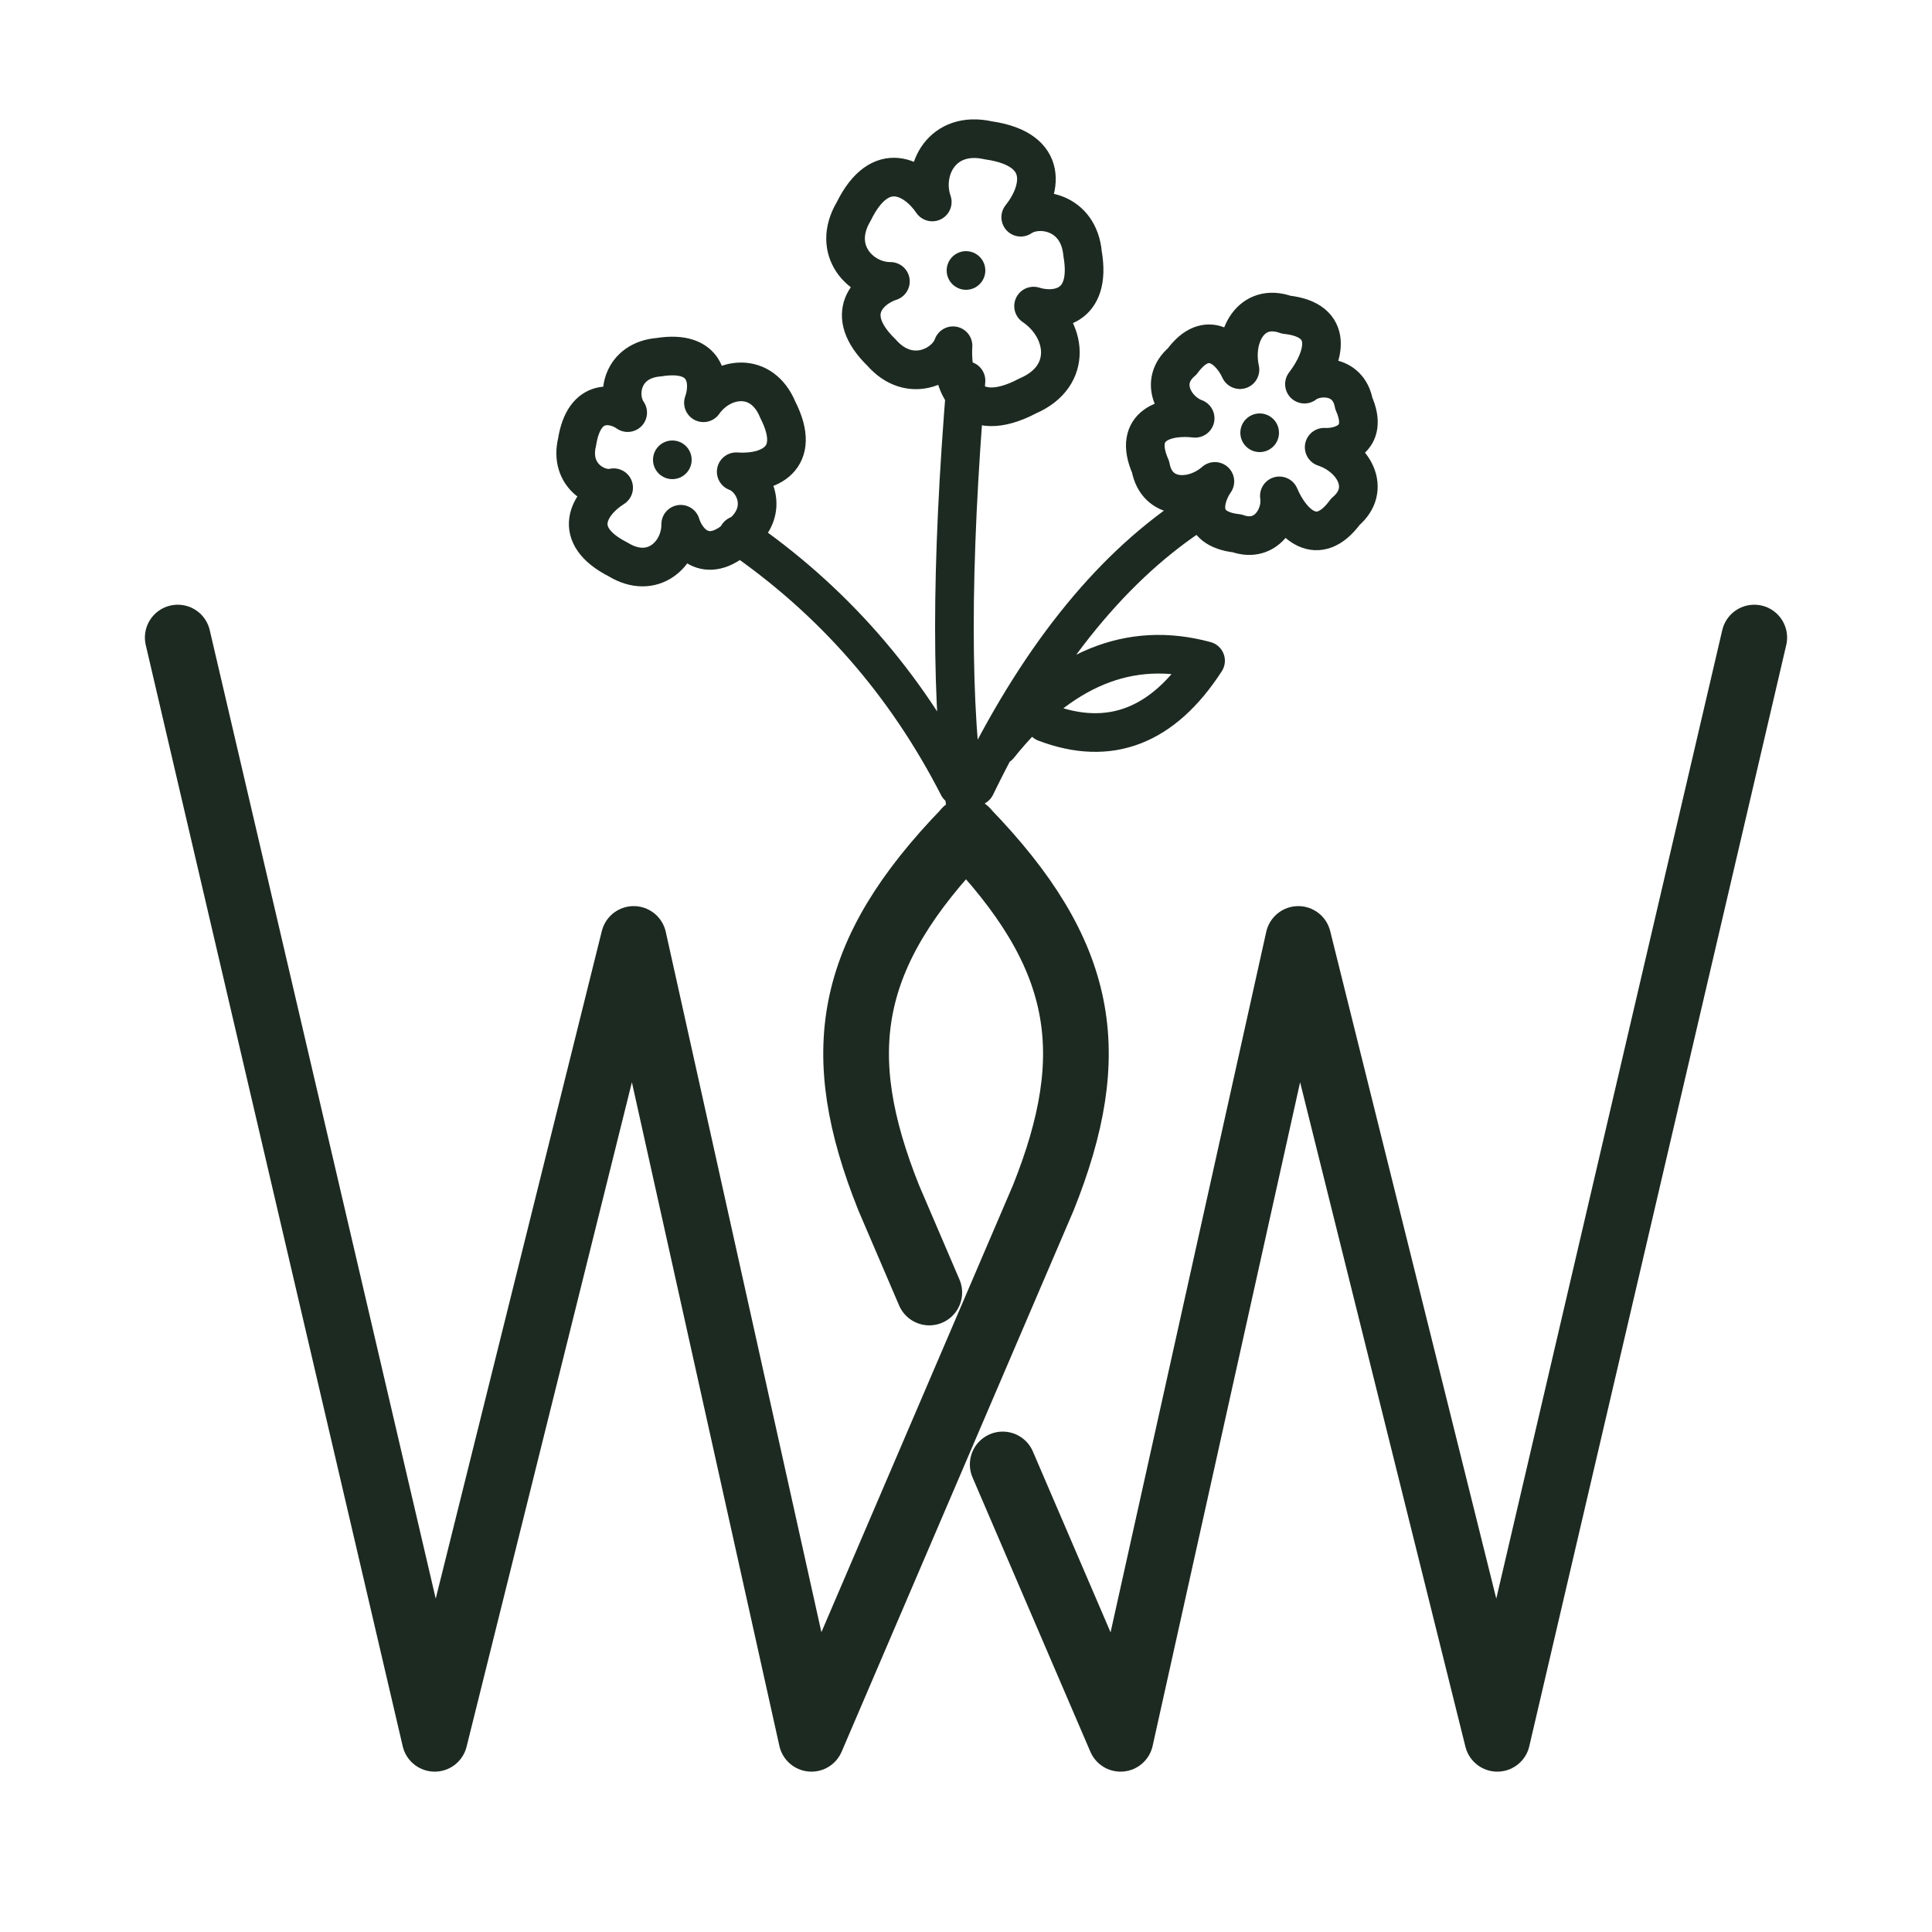
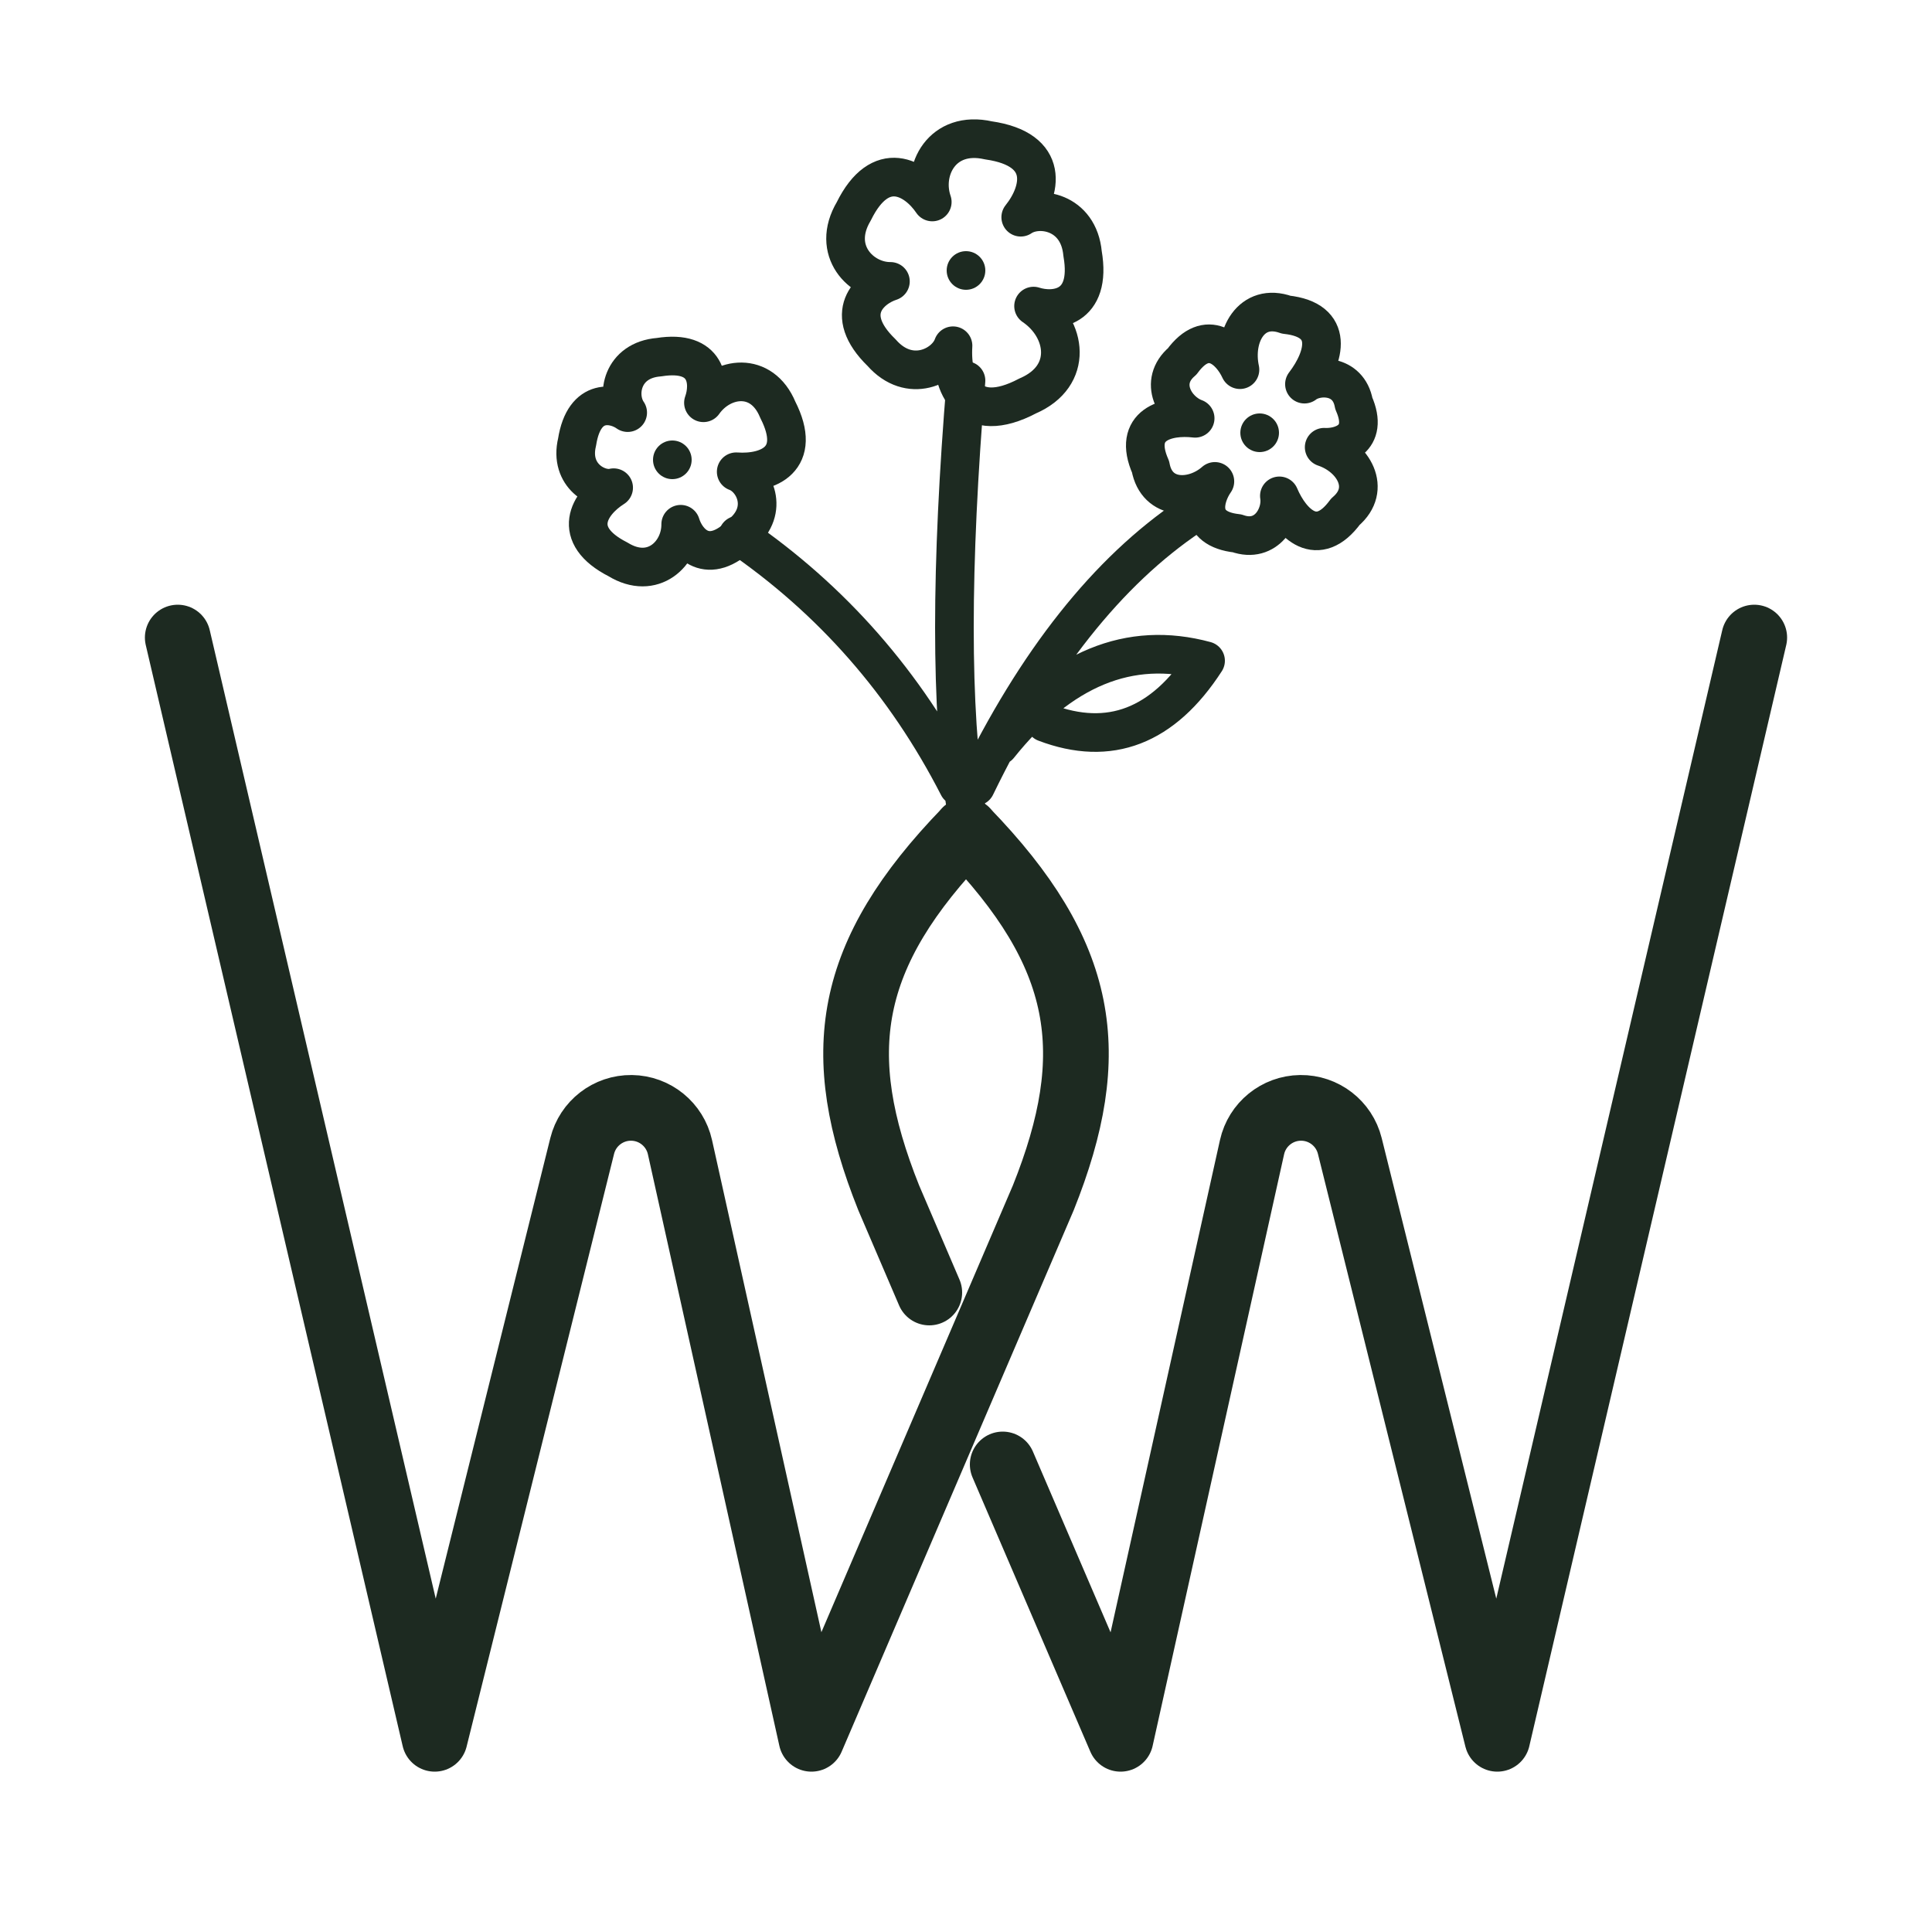
<svg xmlns="http://www.w3.org/2000/svg" width="2000" height="2000" viewBox="0 0 1000 1000">
  <g fill="none" stroke="#1d2a21" stroke-width="34" stroke-linecap="round" stroke-linejoin="round">
-     <path d="M 908 330 L 775 900 L 672 486 L 580 900 L 519 758 M 481 669 L 460 620 C 430 545 438 494 500 430" />
-     <path d="M 92 330 L 225 900 L 328 486 L 420 900 L 540 620 C 570 545 562 494 500 430" />
+     <path d="M 908 330 L 775 900 L 698.659 593.152 A 26 26 0 0 0 648.047 593.789 L 580 900 L 519 758 M 481 669 L 460 620 C 430 545 438 494 500 430" />
+     <path d="M 92 330 L 225 900 L 301.341 593.152 A 26 26 0 0 1 351.953 593.789 L 420 900 L 540 620 C 570 545 562 494 500 430" />
  </g>
  <g fill="none" stroke="#1d2a21" stroke-width="20" stroke-linecap="round" stroke-linejoin="round">
    <path d="M 500 418 Q 488 342 500 197 M 496 407 Q 455 327 382 277 M 505 407 Q 552 310 616 267 M 517 386 Q 565 326 624 342 Q 591 393 541 374" />
    <path d="M 482.54 104.54 C 476.88 88.20 487.62 67.24 511.62 72.65 C 543.89 77.29 539.14 98.94 528.33 112.43 C 537.57 106.10 558.33 109.44 560.34 131.29 C 565.31 159.95 545.63 161.89 534.97 158.43 C 552.04 169.98 555.89 194.63 531.96 204.92 C 501.43 221.03 492.03 199.53 493.28 178.95 C 489.53 189.51 470.78 199.01 456.30 182.52 C 435.44 162.25 450.22 149.11 460.88 145.65 C 445.81 145.75 429.84 129.71 441.91 109.39 C 455.73 81.28 474.10 92.05 482.54 104.54 Z" />
    <circle cx="500" cy="140" r="10" fill="#1d2a21" stroke="none" />
    <path d="M 324.89 213.57 C 318.68 204.56 321.87 186.37 341.10 184.87 C 366.34 180.86 367.80 198.18 364.10 208.47 C 373.65 194.91 394.27 191.99 402.58 212.08 C 415.67 237.76 397.61 245.36 381.06 244.18 C 390.45 247.61 398.39 263.85 384.03 276.10 C 366.35 293.79 355.23 280.92 352.33 271.35 C 352.45 286.53 337.91 300.60 319.90 289.55 C 294.94 276.84 304.80 260.55 317.62 252.43 C 309.75 254.43 294.47 246.33 298.70 228.78 C 302.43 205.14 318.27 208.85 324.89 213.57 Z" />
    <circle cx="348" cy="238" r="10" fill="#1d2a21" stroke="none" />
    <path d="M 641.80 191.34 C 638.06 173.91 647.81 156.48 665.72 162.88 C 690.88 165.60 686.01 184.67 675.18 198.83 C 681.67 193.76 697.94 193.54 700.72 208.78 C 709.05 227.64 693.61 231.97 685.39 231.49 C 700.48 236.49 710.33 253.02 696.37 264.87 C 681.99 284.54 668.42 271.30 662.20 256.66 C 663.87 266.67 655.57 281.52 640.31 276.06 C 618.88 273.75 623.03 257.50 628.82 249.17 C 617.61 259.05 598.75 259.31 595.53 241.64 C 585.88 219.78 603.78 214.76 618.61 216.51 C 608.18 212.71 599.28 197.77 611.90 187.06 C 624.90 169.28 637.16 181.25 641.80 191.34 Z" />
    <circle cx="652" cy="224" r="10" fill="#1d2a21" stroke="none" />
  </g>
</svg>
